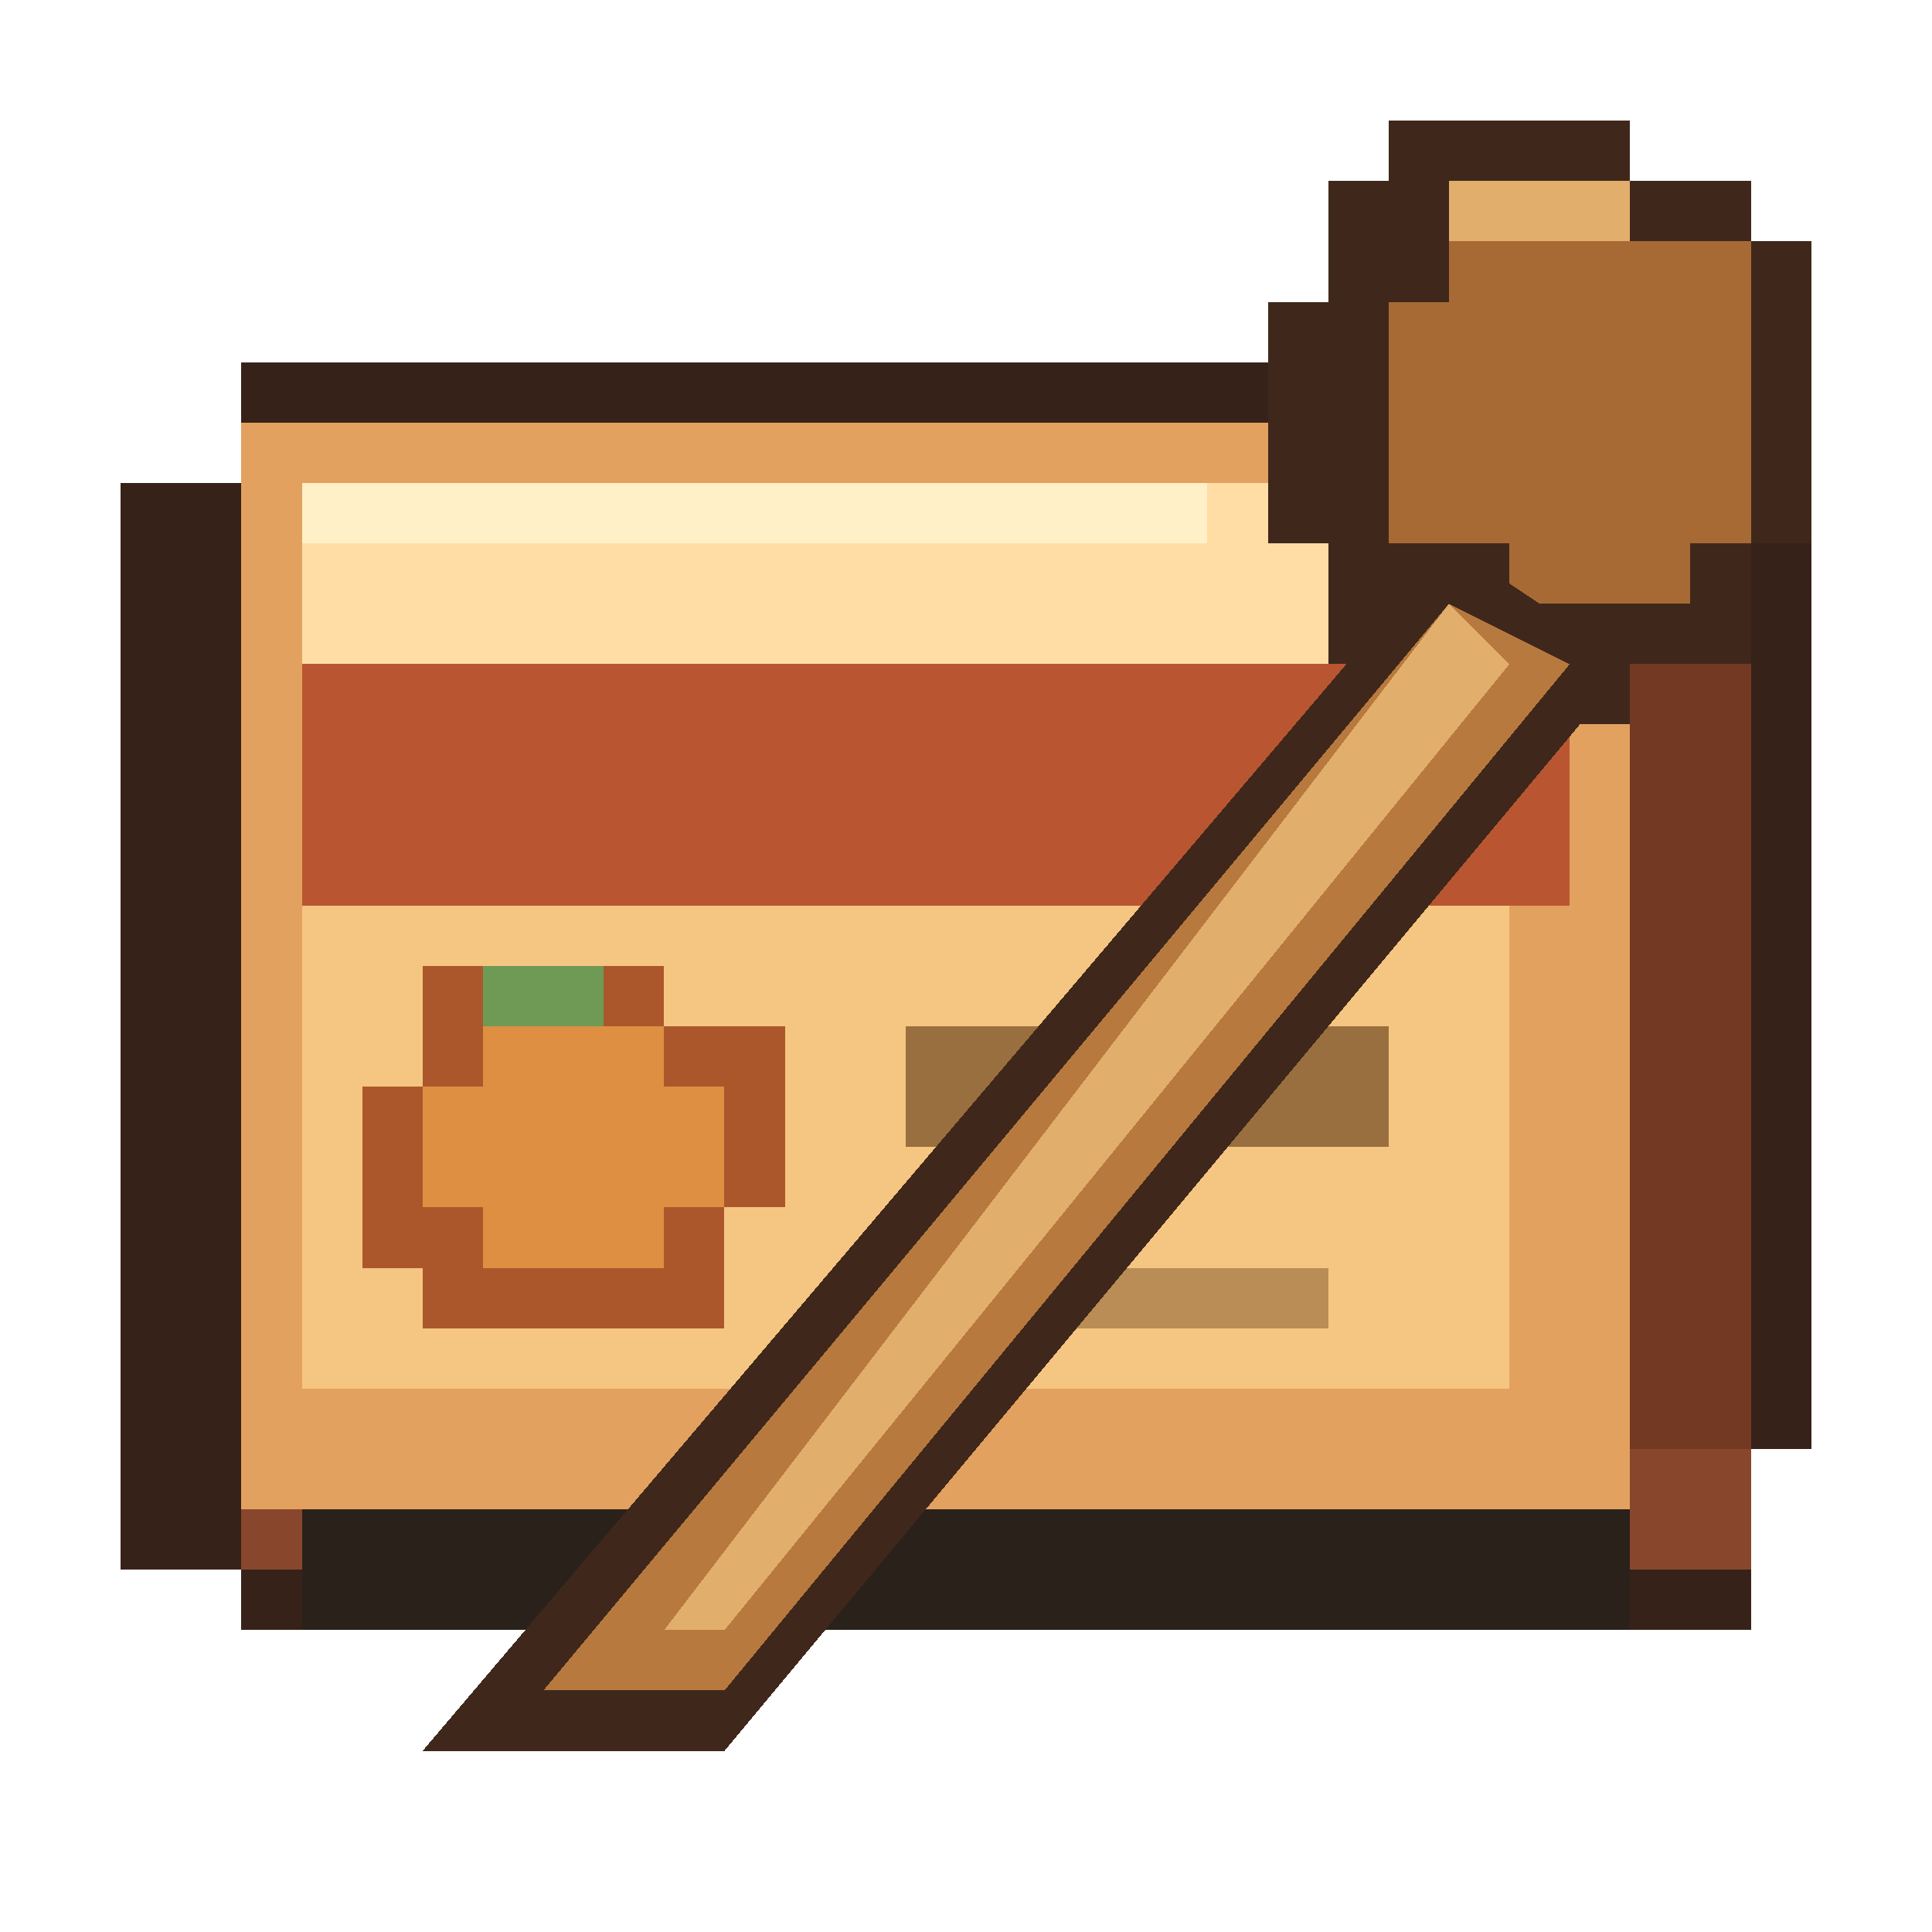
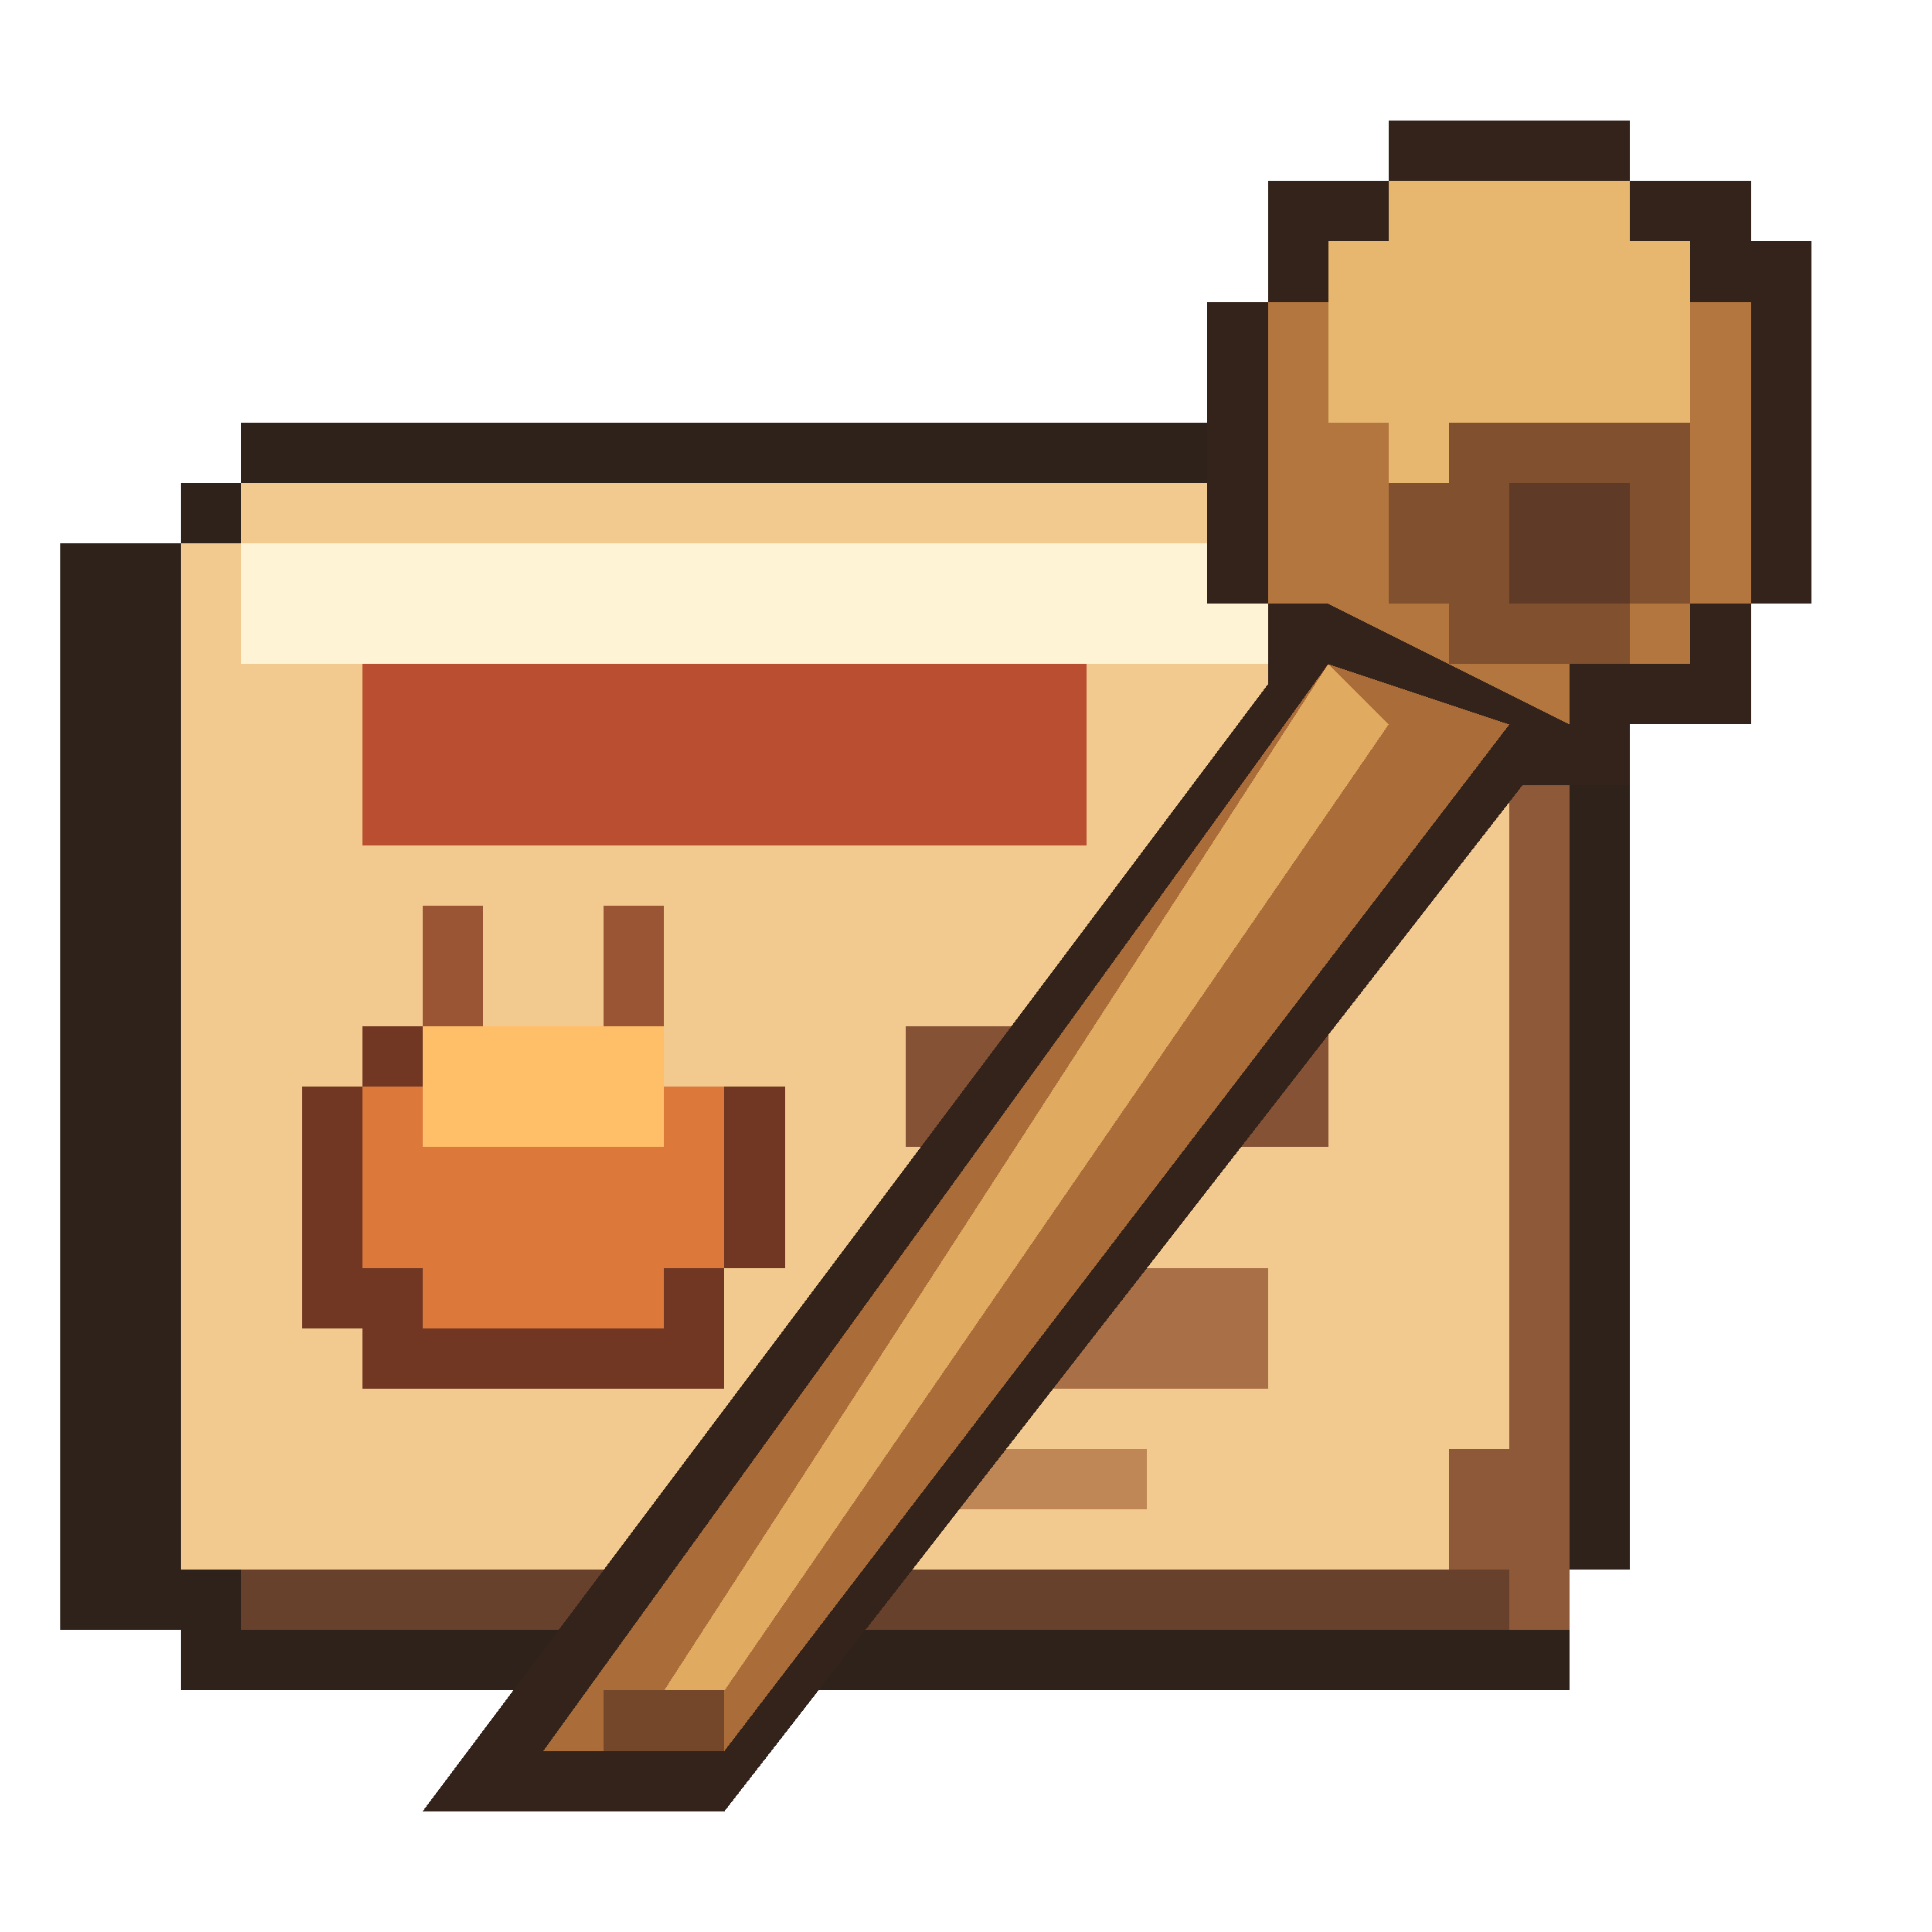
<svg xmlns="http://www.w3.org/2000/svg" viewBox="0 0 32 32" shape-rendering="crispEdges" data-m98-concept="trini-roti" data-m98-grid="32">
-   <path fill="#372219" d="M4 6H28V7H30V24H29V27H4V26H2V8H4Z" />
-   <rect fill="#88472c" x="4" y="7" width="25" height="19" />
-   <path fill="#e3a15f" d="M4 7H27V8H29V24H27V25H4Z" />
-   <rect fill="#ffdda4" x="5" y="8" width="21" height="3" />
-   <rect fill="#b95631" x="5" y="11" width="21" height="4" />
-   <rect fill="#f5c681" x="5" y="15" width="20" height="8" />
-   <rect fill="#fff0c8" x="5" y="8" width="15" height="1" />
-   <rect fill="#743923" x="27" y="10" width="2" height="14" />
-   <rect fill="#2a211b" x="5" y="25" width="22" height="2" />
-   <path fill="#ab572b" d="M7 16H11V17H13V20H12V22H7V21H6V18H7Z" />
-   <path fill="#df8f42" d="M8 17H11V18H12V20H11V21H8V20H7V18H8Z" />
-   <rect fill="#6f9a55" x="8" y="16" width="2" height="1" />
-   <rect fill="#9a6f3f" x="15" y="17" width="8" height="2" />
-   <rect fill="#b98d55" x="15" y="21" width="7" height="1" />
-   <path fill="#3f281b" d="M23 2H27V3H29V4H30V9H29V11H27V12H24V11H22V9H21V5H22V3H23Z" />
-   <path fill="#a76a34" d="M24 3H27V4H29V9H28V10H25V9H23V5H24Z" />
-   <rect fill="#e2ae6c" x="24" y="3" width="3" height="1" />
-   <polygon fill="#3f281b" points="24,9 27,11 12,29 7,29" />
-   <polygon fill="#b8793e" points="24,10 26,11 12,28 9,28" />
-   <polygon fill="#e2ae6c" points="24,10 25,11 12,27 11,27" />
+   <path fill="#2f221a" d="M4 7H24V8H27V26H26V28H3V27H1V9H3V8H4Z" />
+   <rect fill="#8d5939" x="4" y="9" width="22" height="18" />
+   <path fill="#f2c98e" d="M4 8H23V9H25V24H24V26H3V9H4Z" />
+   <rect fill="#fff3d6" x="4" y="9" width="18" height="2" />
+   <rect fill="#b94f30" x="6" y="11" width="12" height="3" />
+   <path fill="#713723" d="M6 17H11V18H13V21H12V23H6V22H5V18H6Z" />
+   <path fill="#dc783a" d="M7 17H11V18H12V21H11V22H7V21H6V18H7Z" />
+   <rect fill="#ffbe68" x="7" y="17" width="4" height="2" />
+   <path fill="#995534" d="M7 15H8V17H7ZM10 15H11V17H10Z" />
+   <rect fill="#855235" x="15" y="17" width="7" height="2" />
+   <rect fill="#a96f46" x="15" y="21" width="6" height="2" />
+   <rect fill="#bf8756" x="15" y="24" width="4" height="1" />
+   <rect fill="#68412c" x="4" y="26" width="21" height="1" />
+   <path fill="#33231a" d="M23 2H27V3H29V4H30V10H29V12H27V13H23V12H21V10H20V5H21V3H23Z" />
+   <path fill="#b3763e" d="M23 3H27V4H28V5H29V10H28V11H26V12H23V11H22V10H21V5H22V4H23Z" />
+   <path fill="#e7b66f" d="M23 3H27V4H28V7H27V8H23V7H22V4H23Z" />
+   <path fill="#80502f" d="M24 7H28V10H27V11H24V10H23V8H24Z" />
+   <rect fill="#5f3b27" x="25" y="8" width="2" height="2" />
+   <polygon fill="#33231a" points="22,10 26,12 12,30 7,30" />
+   <polygon fill="#aa6c38" points="22,11 25,12 12,29 9,29" />
+   <polygon fill="#e1aa61" points="22,11 23,12 12,28 11,28" />
+   <rect fill="#74472b" x="10" y="28" width="2" height="1" />
</svg>
